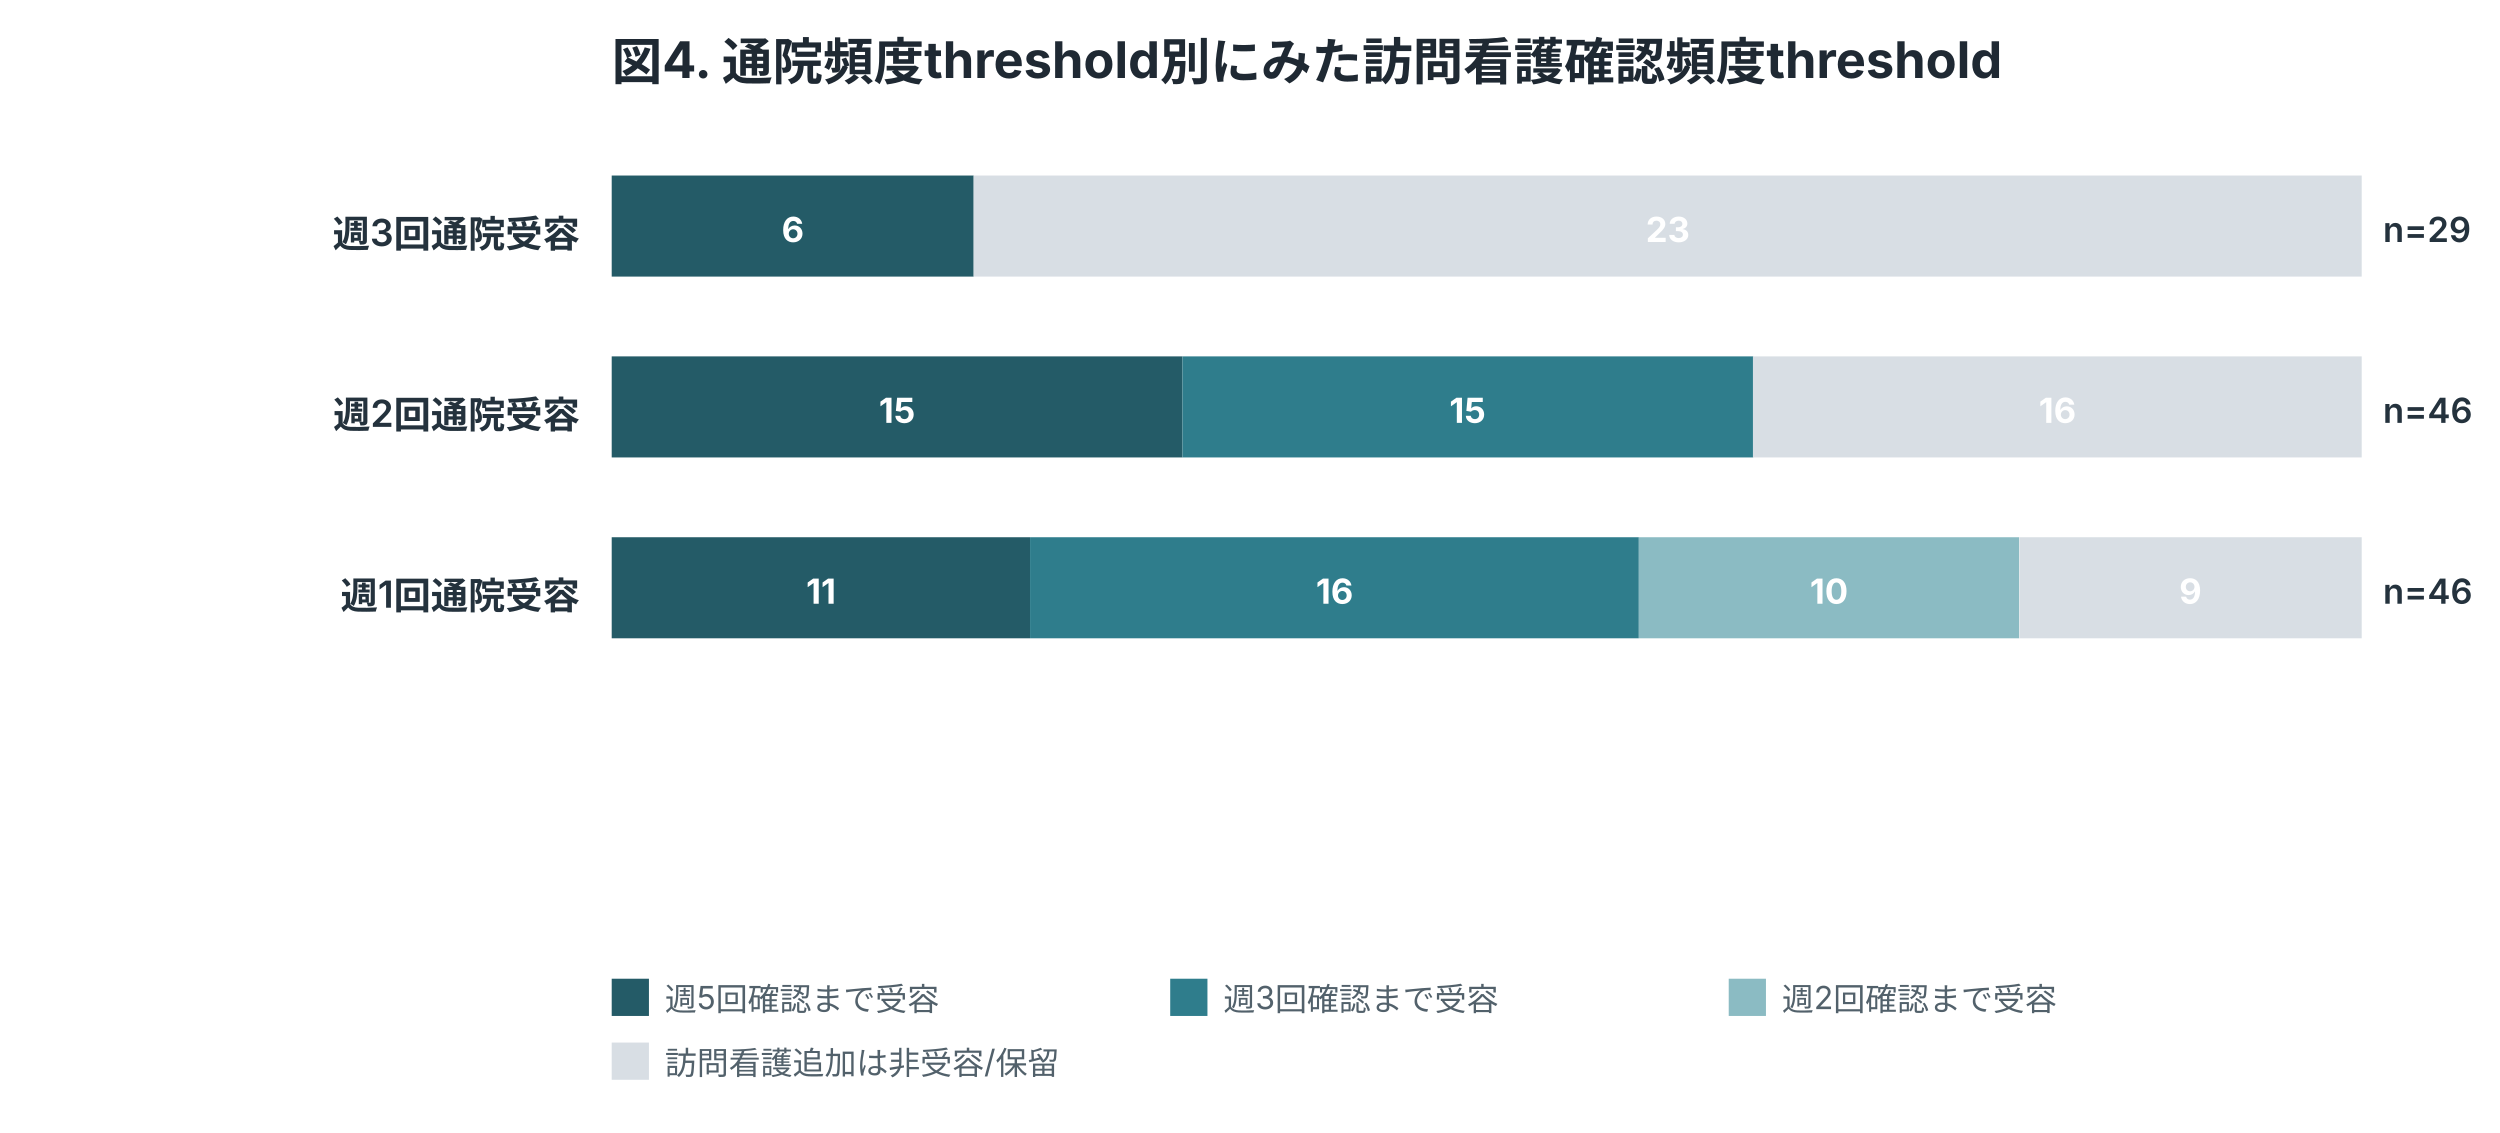
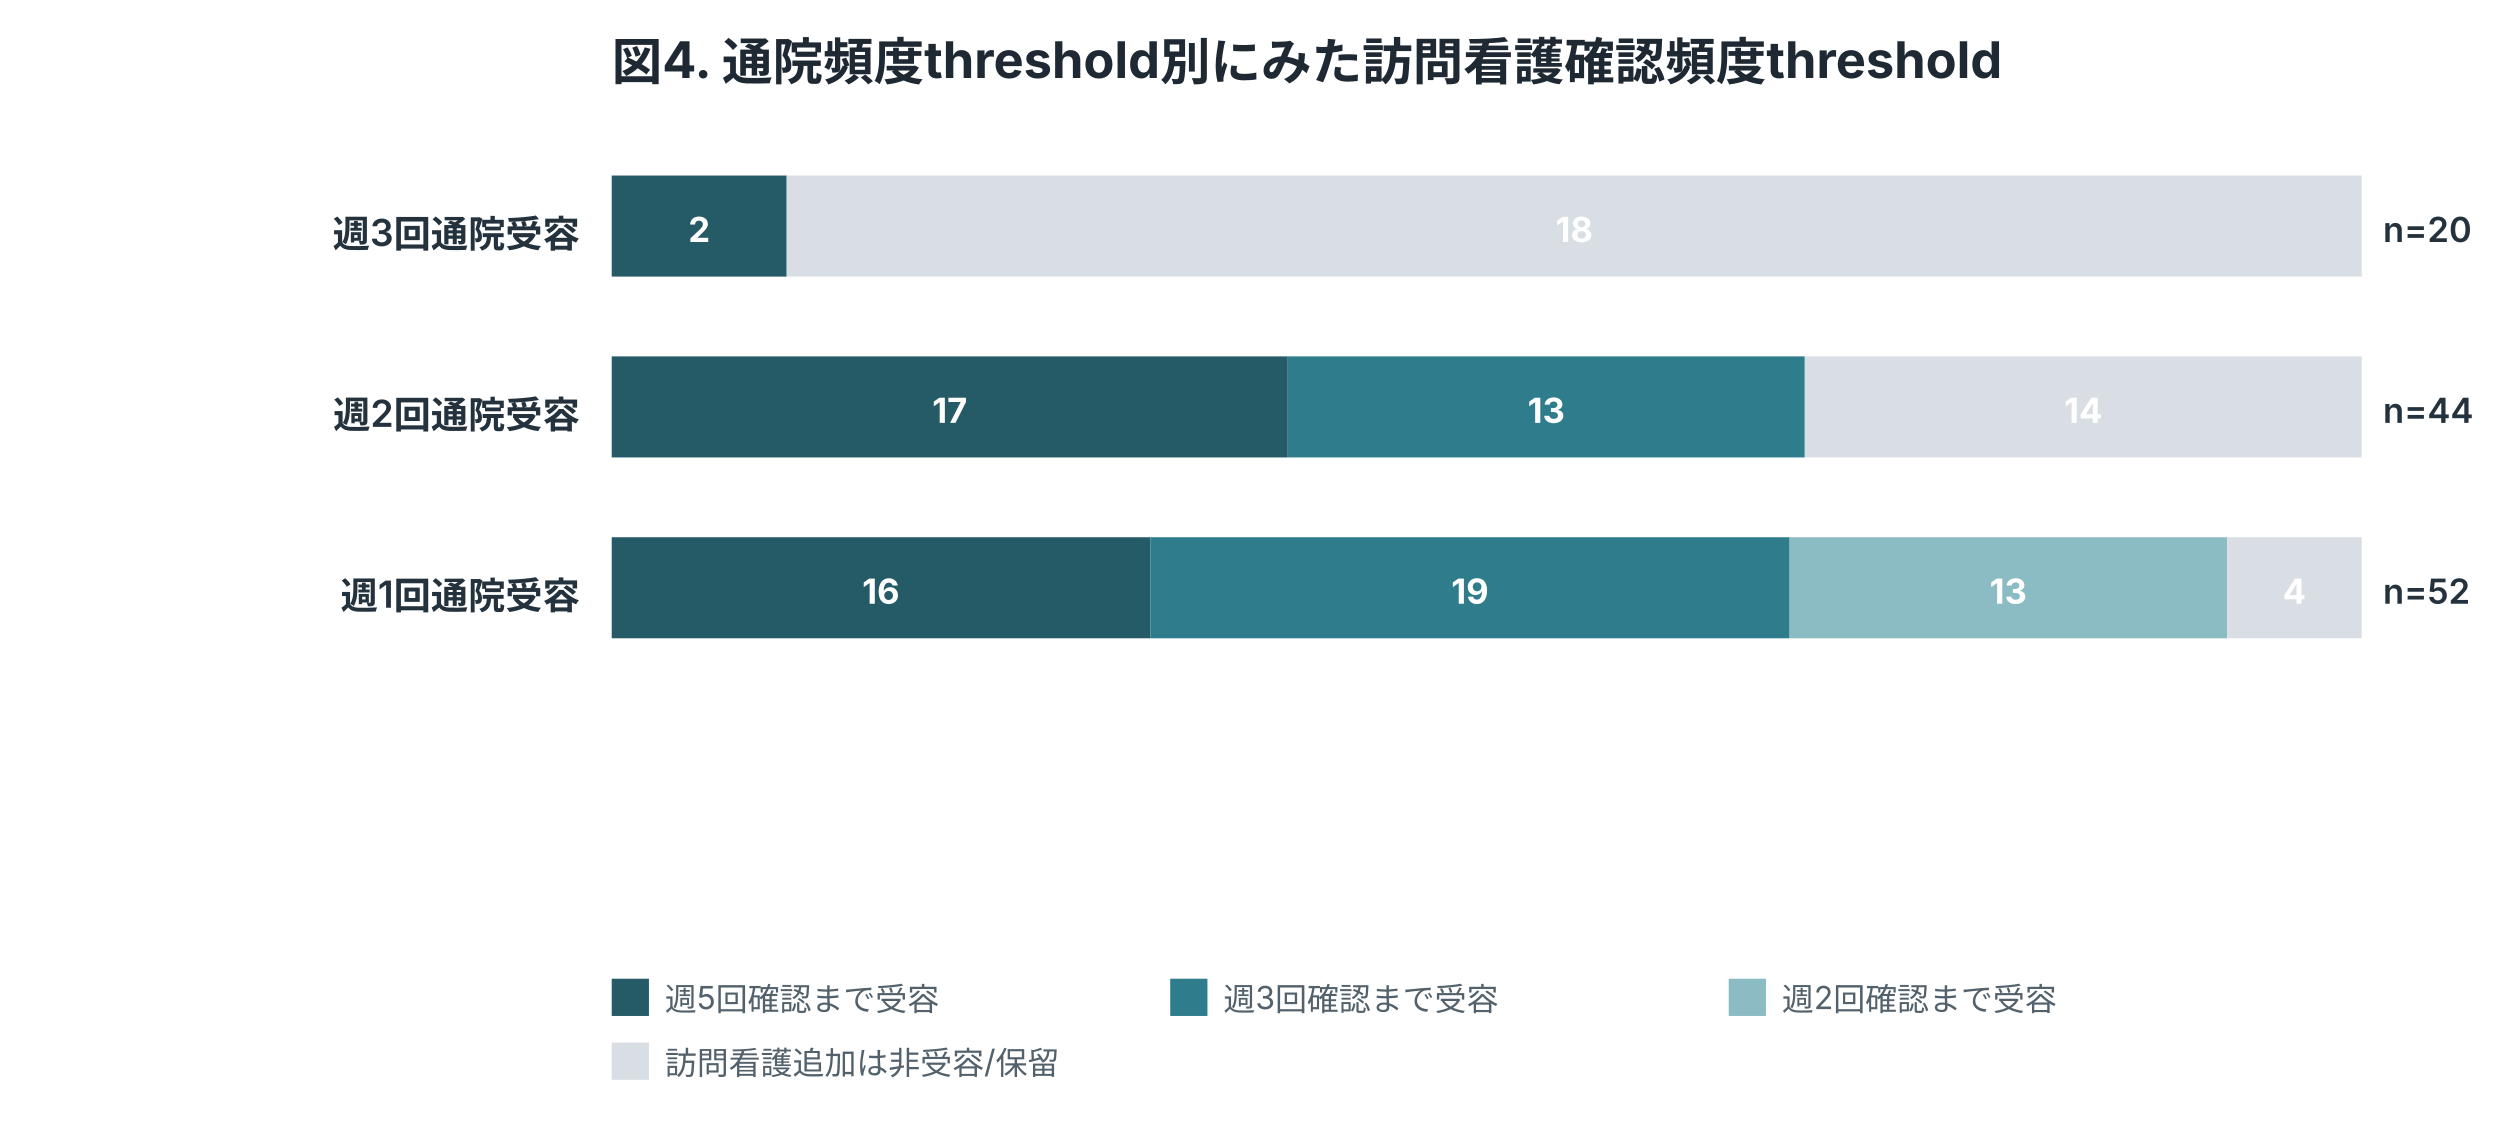
<svg xmlns="http://www.w3.org/2000/svg" width="940" height="426" viewBox="0 0 940 426" role="img">
  <style>
.title{font:700 19px -apple-system,BlinkMacSystemFont,"Segoe UI",sans-serif;fill:#1f2933}
.label{font:600 14px -apple-system,BlinkMacSystemFont,"Segoe UI",sans-serif;fill:#24323d}
.num{font:600 13px -apple-system,BlinkMacSystemFont,"Segoe UI",sans-serif;fill:#24323d}
.axis,.legend,.note{font:12px -apple-system,BlinkMacSystemFont,"Segoe UI",sans-serif;fill:#52616b}
.inside{font:700 13px -apple-system,BlinkMacSystemFont,"Segoe UI",sans-serif;fill:white}
.big{font:700 34px -apple-system,BlinkMacSystemFont,"Segoe UI",sans-serif;fill:#1f2933}
</style>
  <rect width="100%" height="100%" fill="white" />
  <text x="230" y="30" class="title">図4. 通院頻度threshold別にみた訪問看護確認頻度threshold</text>
  <text x="218" y="93" text-anchor="end" class="label">週3回通院受容</text>
-   <rect x="230.0" y="66" width="136.1" height="38" fill="#245b67" />
-   <text x="298.1" y="91" text-anchor="middle" class="inside">6</text>
-   <rect x="366.1" y="66" width="521.9" height="38" fill="#d8dee4" />
-   <text x="627.1" y="91" text-anchor="middle" class="inside">23</text>
-   <text x="896" y="91" class="num">n=29</text>
+   <rect x="230.0" y="66" width="65.8" height="38" fill="#245b67" />
+   <text x="262.9" y="91" text-anchor="middle" class="inside">2</text>
+   <rect x="295.8" y="66" width="592.2" height="38" fill="#d8dee4" />
+   <text x="591.9" y="91" text-anchor="middle" class="inside">18</text>
+   <text x="896" y="91" class="num">n=20</text>
  <text x="218" y="161" text-anchor="end" class="label">週2回通院受容</text>
-   <rect x="230.0" y="134" width="214.6" height="38" fill="#245b67" />
-   <text x="337.3" y="159" text-anchor="middle" class="inside">15</text>
-   <rect x="444.6" y="134" width="214.6" height="38" fill="#2f7d8c" />
-   <text x="551.8" y="159" text-anchor="middle" class="inside">15</text>
-   <rect x="659.1" y="134" width="228.9" height="38" fill="#d8dee4" />
-   <text x="773.6" y="159" text-anchor="middle" class="inside">16</text>
-   <text x="896" y="159" class="num">n=46</text>
+   <rect x="230.0" y="134" width="254.2" height="38" fill="#245b67" />
+   <text x="357.1" y="159" text-anchor="middle" class="inside">17</text>
+   <rect x="484.2" y="134" width="194.4" height="38" fill="#2f7d8c" />
+   <text x="581.4" y="159" text-anchor="middle" class="inside">13</text>
+   <rect x="678.6" y="134" width="209.4" height="38" fill="#d8dee4" />
+   <text x="783.3" y="159" text-anchor="middle" class="inside">14</text>
+   <text x="896" y="159" class="num">n=44</text>
  <text x="218" y="229" text-anchor="end" class="label">週1回通院受容</text>
-   <rect x="230.0" y="202" width="157.3" height="38" fill="#245b67" />
-   <text x="308.7" y="227" text-anchor="middle" class="inside">11</text>
-   <rect x="387.3" y="202" width="228.9" height="38" fill="#2f7d8c" />
-   <text x="501.8" y="227" text-anchor="middle" class="inside">16</text>
-   <rect x="616.2" y="202" width="143.0" height="38" fill="#8bbbc3" />
-   <text x="687.7" y="227" text-anchor="middle" class="inside">10</text>
-   <rect x="759.3" y="202" width="128.7" height="38" fill="#d8dee4" />
-   <text x="823.6" y="227" text-anchor="middle" class="inside">9</text>
-   <text x="896" y="227" class="num">n=46</text>
+   <rect x="230.0" y="202" width="202.5" height="38" fill="#245b67" />
+   <text x="331.2" y="227" text-anchor="middle" class="inside">16</text>
+   <rect x="432.5" y="202" width="240.4" height="38" fill="#2f7d8c" />
+   <text x="552.7" y="227" text-anchor="middle" class="inside">19</text>
+   <rect x="672.9" y="202" width="164.5" height="38" fill="#8bbbc3" />
+   <text x="755.1" y="227" text-anchor="middle" class="inside">13</text>
+   <rect x="837.4" y="202" width="50.6" height="38" fill="#d8dee4" />
+   <text x="862.7" y="227" text-anchor="middle" class="inside">4</text>
+   <text x="896" y="227" class="num">n=52</text>
  <rect x="230" y="368" width="14" height="14" fill="#245b67" />
  <text x="250" y="380" class="legend">週5回確認まで受容</text>
  <rect x="440" y="368" width="14" height="14" fill="#2f7d8c" />
  <text x="460" y="380" class="legend">週3回確認まで受容</text>
  <rect x="650" y="368" width="14" height="14" fill="#8bbbc3" />
  <text x="670" y="380" class="legend">週2回確認まで受容</text>
  <rect x="230" y="392" width="14" height="14" fill="#d8dee4" />
  <text x="250" y="404" class="legend">訪問看護追加は非受容/保留</text>
</svg>
